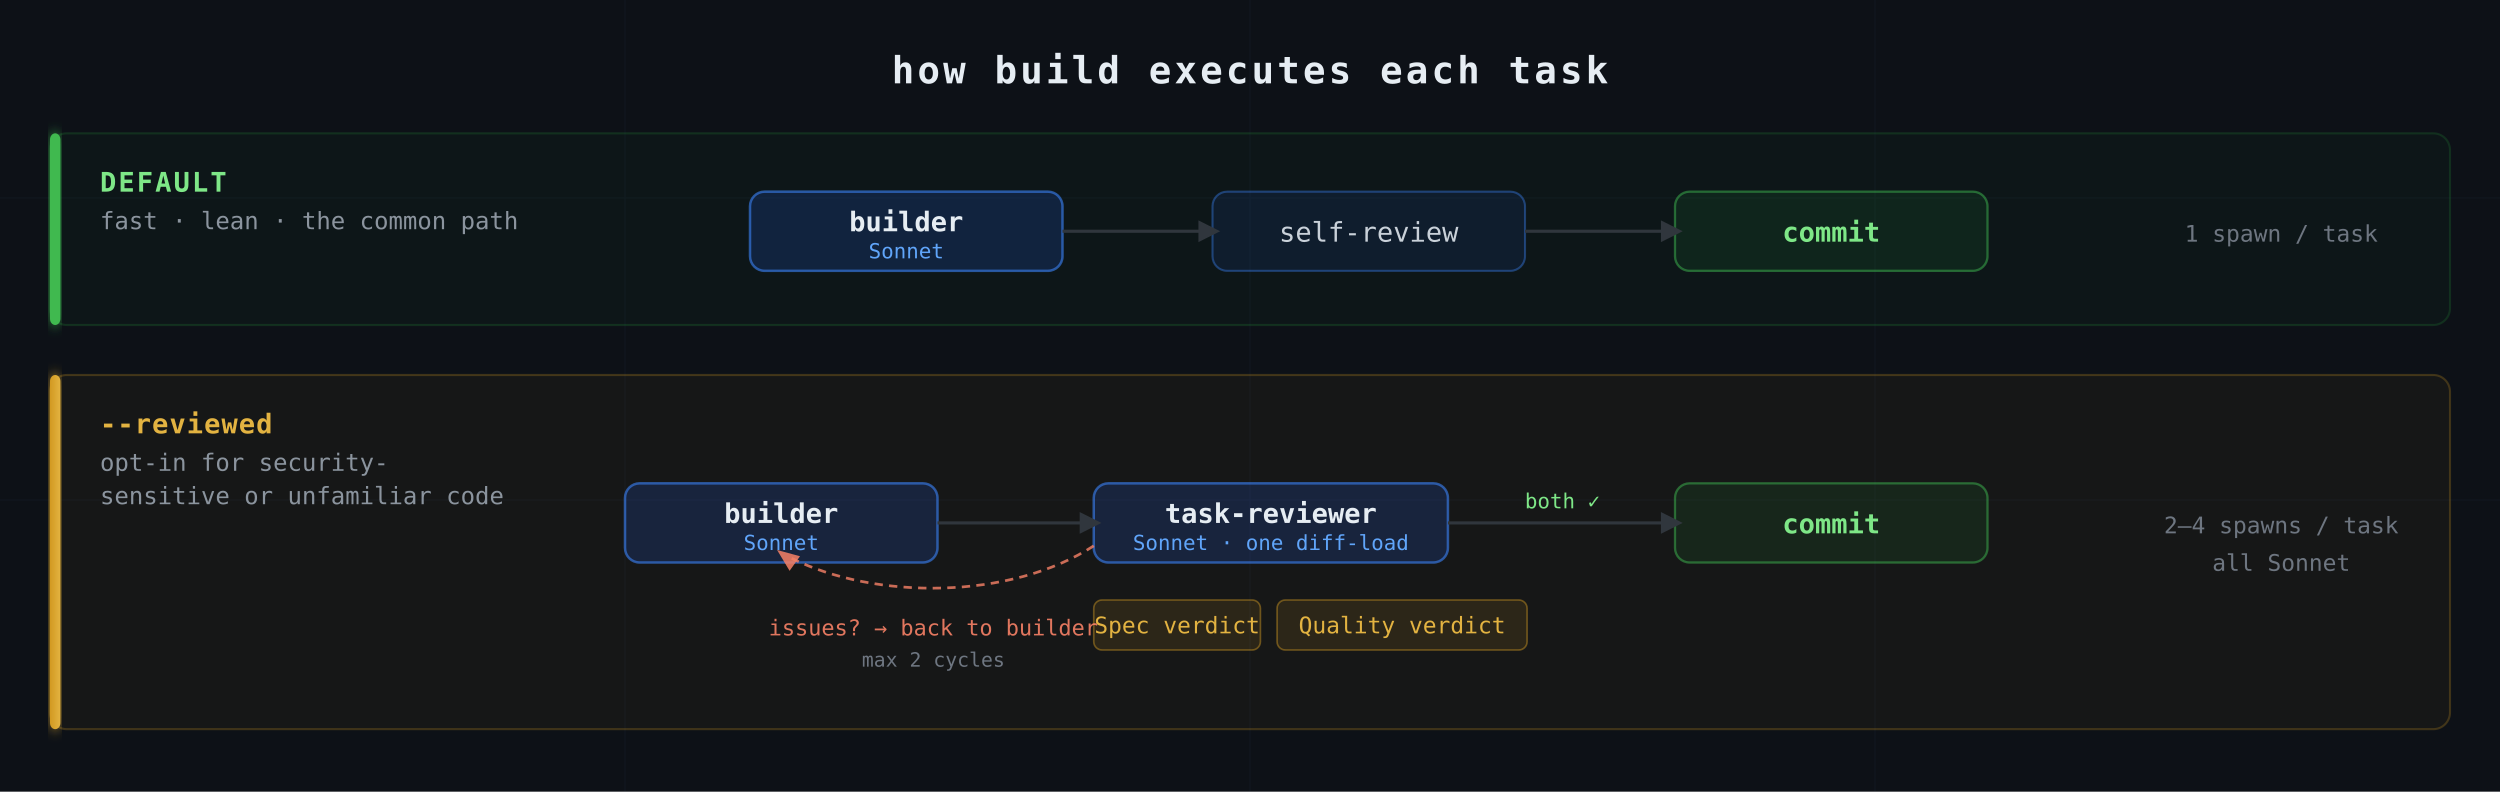
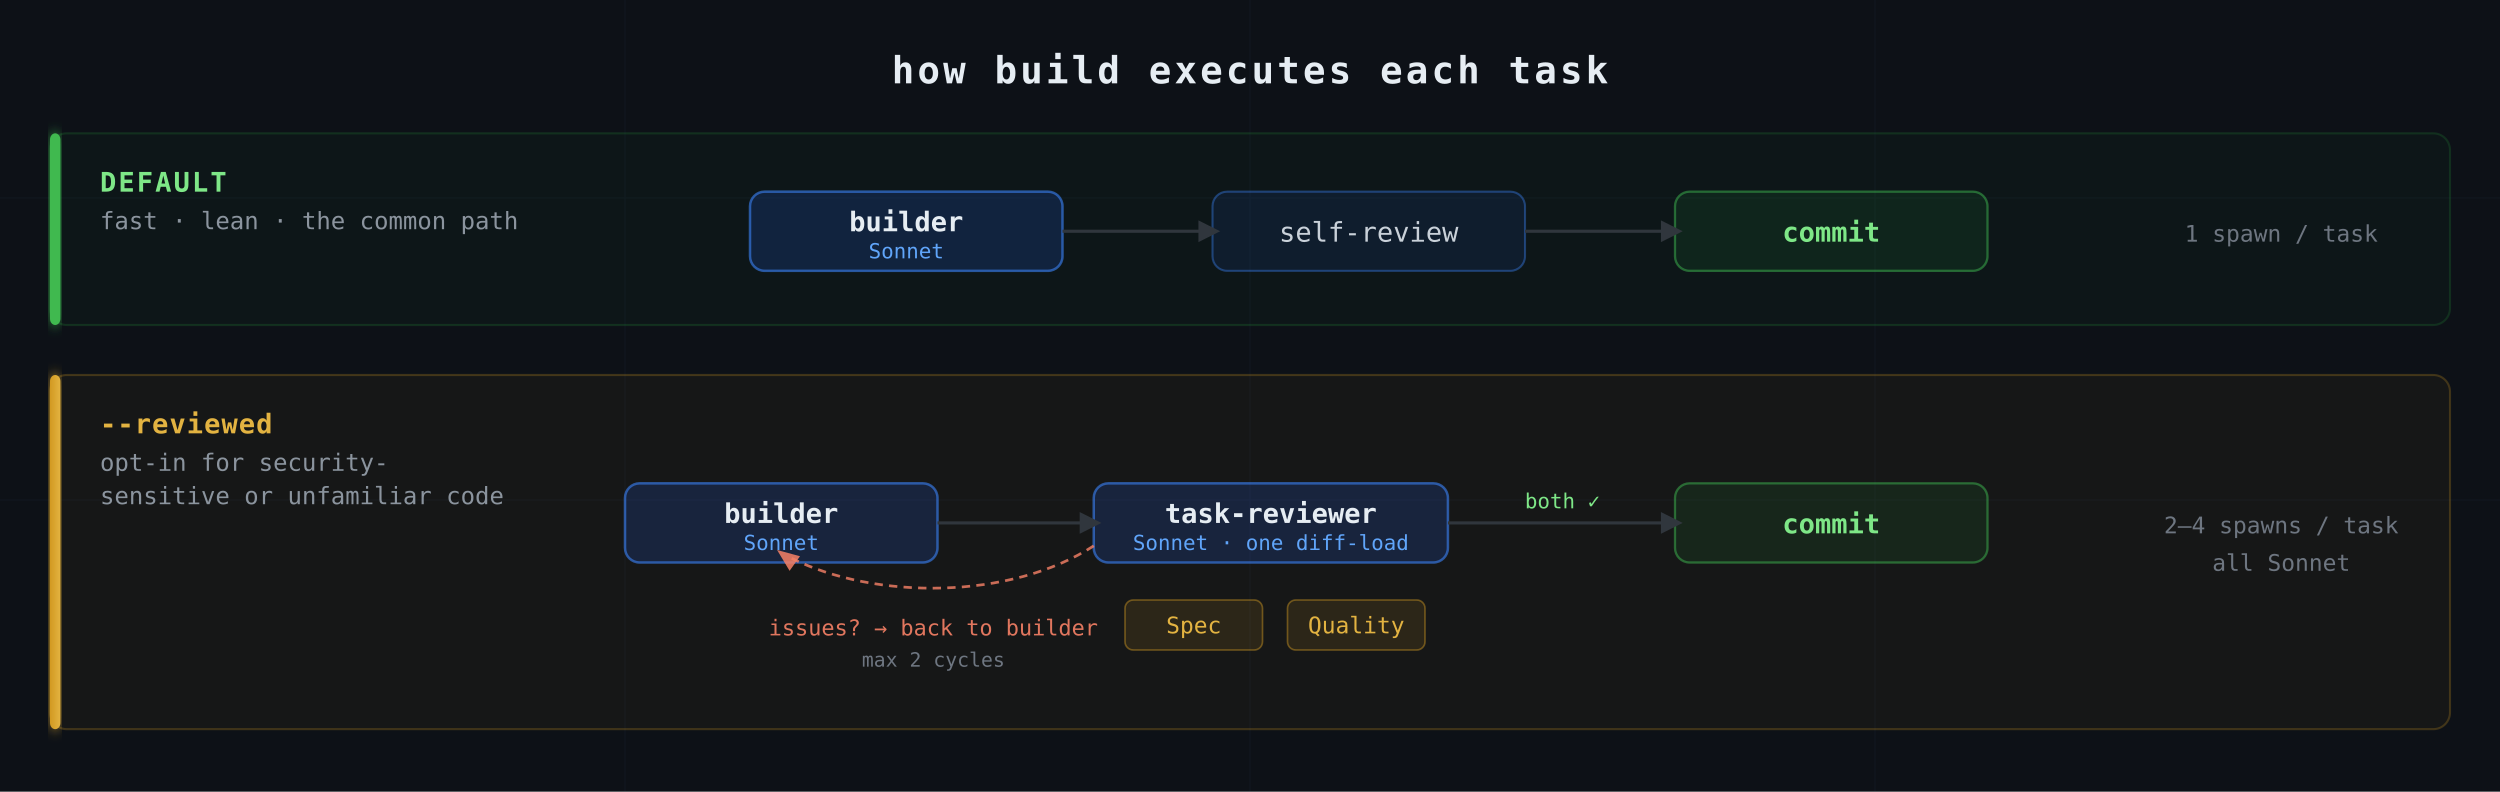
<svg xmlns="http://www.w3.org/2000/svg" viewBox="0 0 1200 380" width="1200" height="380" font-family="'SF Mono','Fira Code','Cascadia Code',monospace">
  <defs>
    <linearGradient id="bcSonnet" x1="0" y1="0" x2="1" y2="0">
      <stop offset="0%" stop-color="#2563eb" />
      <stop offset="100%" stop-color="#3b82f6" />
    </linearGradient>
    <linearGradient id="bcAmber" x1="0" y1="0" x2="1" y2="0">
      <stop offset="0%" stop-color="#d29922" />
      <stop offset="100%" stop-color="#e3b341" />
    </linearGradient>
    <filter id="bcGlow">
      <feGaussianBlur stdDeviation="3" result="b" />
      <feMerge>
        <feMergeNode in="b" />
        <feMergeNode in="SourceGraphic" />
      </feMerge>
    </filter>
  </defs>
  <rect width="1200" height="380" fill="#0d1117" />
  <g opacity="0.04">
    <line x1="0" y1="95" x2="1200" y2="95" stroke="#58a6ff" stroke-width="0.5" />
    <line x1="0" y1="240" x2="1200" y2="240" stroke="#58a6ff" stroke-width="0.5" />
    <line x1="300" y1="0" x2="300" y2="380" stroke="#58a6ff" stroke-width="0.5" />
    <line x1="600" y1="0" x2="600" y2="380" stroke="#58a6ff" stroke-width="0.5" />
    <line x1="900" y1="0" x2="900" y2="380" stroke="#58a6ff" stroke-width="0.5" />
  </g>
  <text x="600" y="40" text-anchor="middle" fill="#e6edf3" font-size="18" font-weight="600" letter-spacing="1.5">how build executes each task</text>
  <rect x="24" y="64" width="1152" height="92" rx="8" fill="#238636" fill-opacity="0.05" stroke="#238636" stroke-width="1" stroke-opacity="0.25" />
  <rect x="24" y="64" width="5" height="92" rx="3" fill="#3fb950" filter="url(#bcGlow)" />
  <text x="48" y="92" fill="#7ee787" font-size="13" font-weight="700" letter-spacing="1">DEFAULT</text>
  <text x="48" y="110" fill="#8b949e" font-size="11.5">fast · lean · the common path</text>
  <g text-anchor="middle" font-size="13">
    <rect x="360" y="92" width="150" height="38" rx="7" fill="#2563eb" fill-opacity="0.18" stroke="#3b82f6" stroke-width="1.2" stroke-opacity="0.6" />
    <text x="435" y="111" fill="#e6edf3" font-weight="600">builder</text>
    <text x="435" y="124" fill="#60a5fa" font-size="10">Sonnet</text>
    <rect x="582" y="92" width="150" height="38" rx="7" fill="#2563eb" fill-opacity="0.10" stroke="#3b82f6" stroke-width="1" stroke-opacity="0.4" />
    <text x="657" y="116" fill="#c9d1d9">self-review</text>
    <rect x="804" y="92" width="150" height="38" rx="7" fill="#238636" fill-opacity="0.14" stroke="#3fb950" stroke-width="1.1" stroke-opacity="0.5" />
    <text x="879" y="116" fill="#7ee787" font-weight="600">commit</text>
  </g>
  <g stroke="#30363d" stroke-width="1.5" fill="#30363d">
    <line x1="510" y1="111" x2="576" y2="111" />
    <polygon points="576,107 584,111 576,115" />
    <line x1="732" y1="111" x2="798" y2="111" />
    <polygon points="798,107 806,111 798,115" />
  </g>
  <text x="1095" y="116" text-anchor="middle" fill="#6e7681" font-size="11">1 spawn / task</text>
  <rect x="24" y="180" width="1152" height="170" rx="8" fill="#d29922" fill-opacity="0.05" stroke="#d29922" stroke-width="1" stroke-opacity="0.25" />
  <rect x="24" y="180" width="5" height="170" rx="3" fill="url(#bcAmber)" filter="url(#bcGlow)" />
  <text x="48" y="208" fill="#e3b341" font-size="13" font-weight="700" letter-spacing="0.5">--reviewed</text>
  <text x="48" y="226" fill="#8b949e" font-size="11.5">opt-in for security-</text>
  <text x="48" y="242" fill="#8b949e" font-size="11.5">sensitive or unfamiliar code</text>
  <g text-anchor="middle" font-size="13">
    <rect x="300" y="232" width="150" height="38" rx="7" fill="#2563eb" fill-opacity="0.18" stroke="#3b82f6" stroke-width="1.2" stroke-opacity="0.6" />
    <text x="375" y="251" fill="#e6edf3" font-weight="600">builder</text>
    <text x="375" y="264" fill="#60a5fa" font-size="10">Sonnet</text>
    <rect x="525" y="232" width="170" height="38" rx="7" fill="#2563eb" fill-opacity="0.18" stroke="#3b82f6" stroke-width="1.2" stroke-opacity="0.6" />
    <text x="610" y="251" fill="#e6edf3" font-weight="600">task-reviewer</text>
    <text x="610" y="264" fill="#60a5fa" font-size="10">Sonnet · one diff-load</text>
    <rect x="804" y="232" width="150" height="38" rx="7" fill="#238636" fill-opacity="0.14" stroke="#3fb950" stroke-width="1.1" stroke-opacity="0.5" />
    <text x="879" y="256" fill="#7ee787" font-weight="600">commit</text>
  </g>
  <g stroke="#30363d" stroke-width="1.5" fill="#30363d">
    <line x1="450" y1="251" x2="519" y2="251" />
    <polygon points="519,247 527,251 519,255" />
    <line x1="695" y1="251" x2="798" y2="251" />
    <polygon points="798,247 806,251 798,255" />
  </g>
  <text x="750" y="244" text-anchor="middle" fill="#7ee787" font-size="10">both ✓</text>
-   <rect x="525" y="288" width="80" height="24" rx="4" fill="#d29922" fill-opacity="0.12" stroke="#d29922" stroke-width="0.8" stroke-opacity="0.45" />
-   <text x="565" y="304" text-anchor="middle" fill="#e3b341" font-size="11">Spec verdict</text>
-   <rect x="613" y="288" width="120" height="24" rx="4" fill="#d29922" fill-opacity="0.12" stroke="#d29922" stroke-width="0.8" stroke-opacity="0.45" />
-   <text x="673" y="304" text-anchor="middle" fill="#e3b341" font-size="11">Quality verdict</text>
+   <rect x="540" y="288" width="66" height="24" rx="4" fill="#d29922" fill-opacity="0.12" stroke="#d29922" stroke-width="0.8" stroke-opacity="0.45" />
+   <text x="573" y="304" text-anchor="middle" fill="#e3b341" font-size="11">Spec</text>
+   <rect x="618" y="288" width="66" height="24" rx="4" fill="#d29922" fill-opacity="0.12" stroke="#d29922" stroke-width="0.8" stroke-opacity="0.45" />
+   <text x="651" y="304" text-anchor="middle" fill="#e3b341" font-size="11">Quality</text>
  <path d="M525,262 C485,288 420,288 380,268" fill="none" stroke="#f78166" stroke-width="1.3" stroke-dasharray="4,3" opacity="0.8" />
  <polygon points="373,264 384,267 379,274" fill="#f78166" opacity="0.85" />
  <text x="448" y="305" text-anchor="middle" fill="#f78166" font-size="10.5" opacity="0.9">issues? → back to builder</text>
  <text x="448" y="320" text-anchor="middle" fill="#6e7681" font-size="9.5">max 2 cycles</text>
  <text x="1095" y="256" text-anchor="middle" fill="#6e7681" font-size="11">2–4 spawns / task</text>
  <text x="1095" y="274" text-anchor="middle" fill="#6e7681" font-size="11">all Sonnet</text>
</svg>
